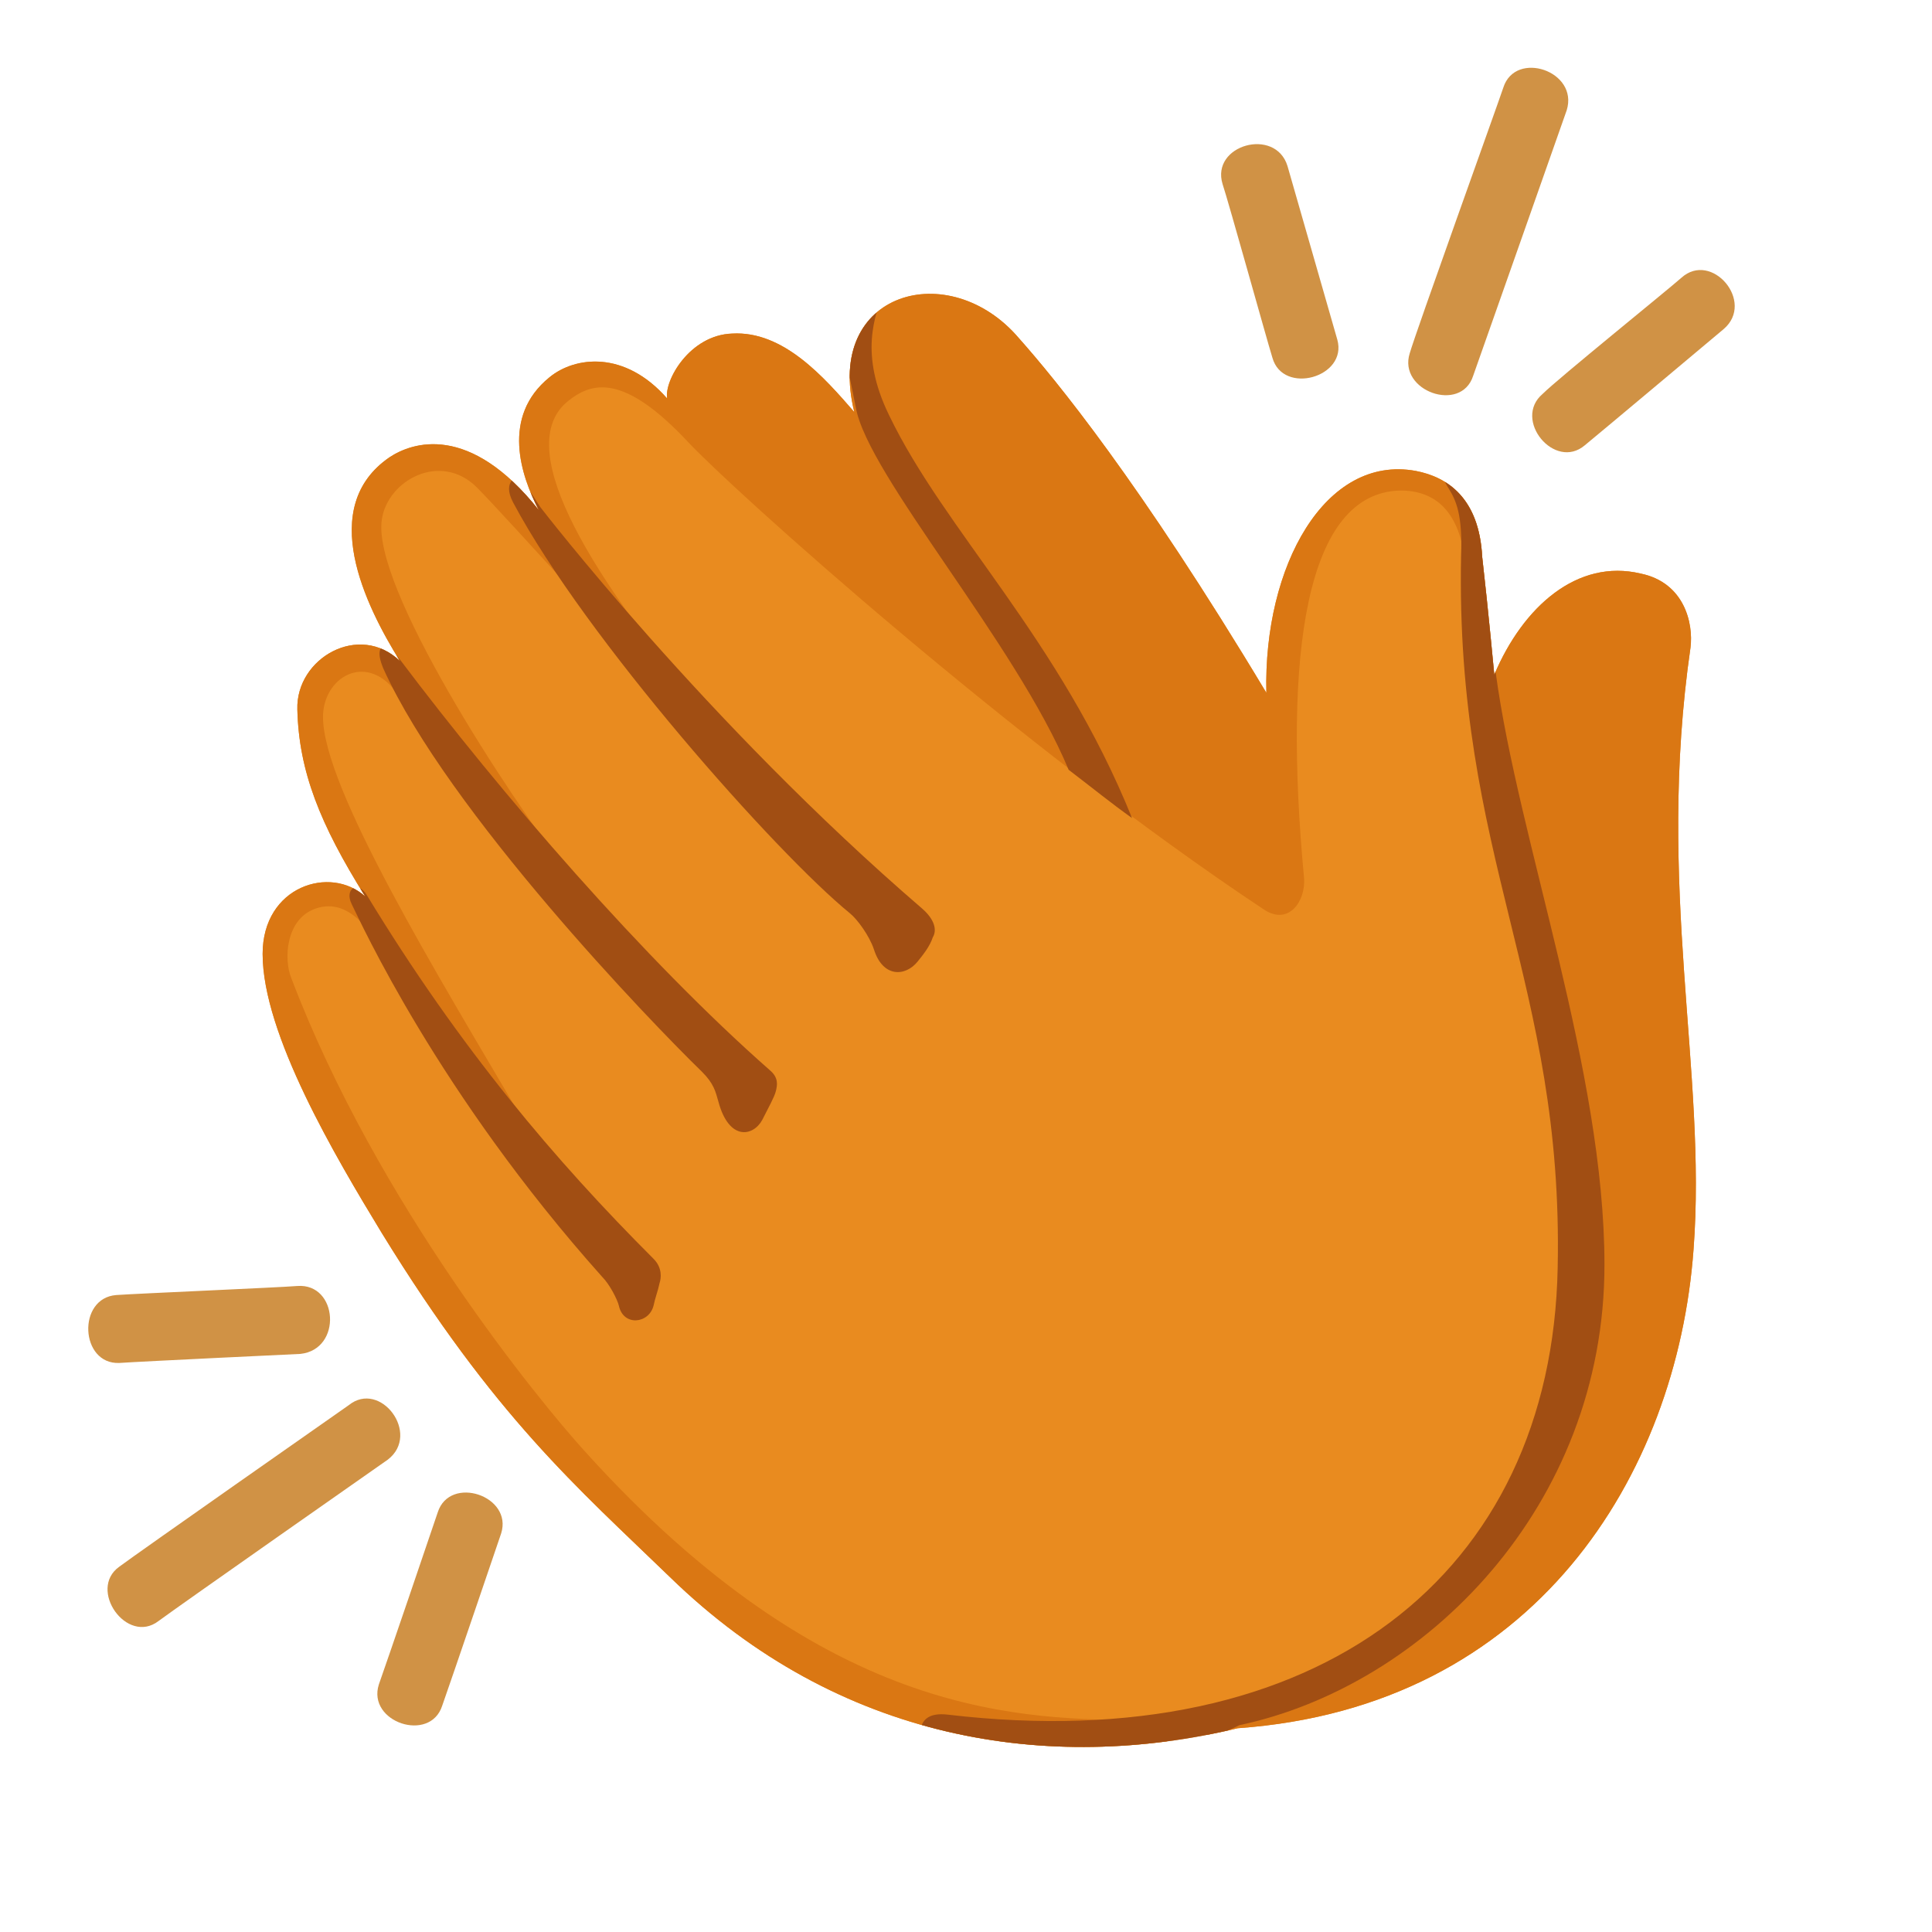
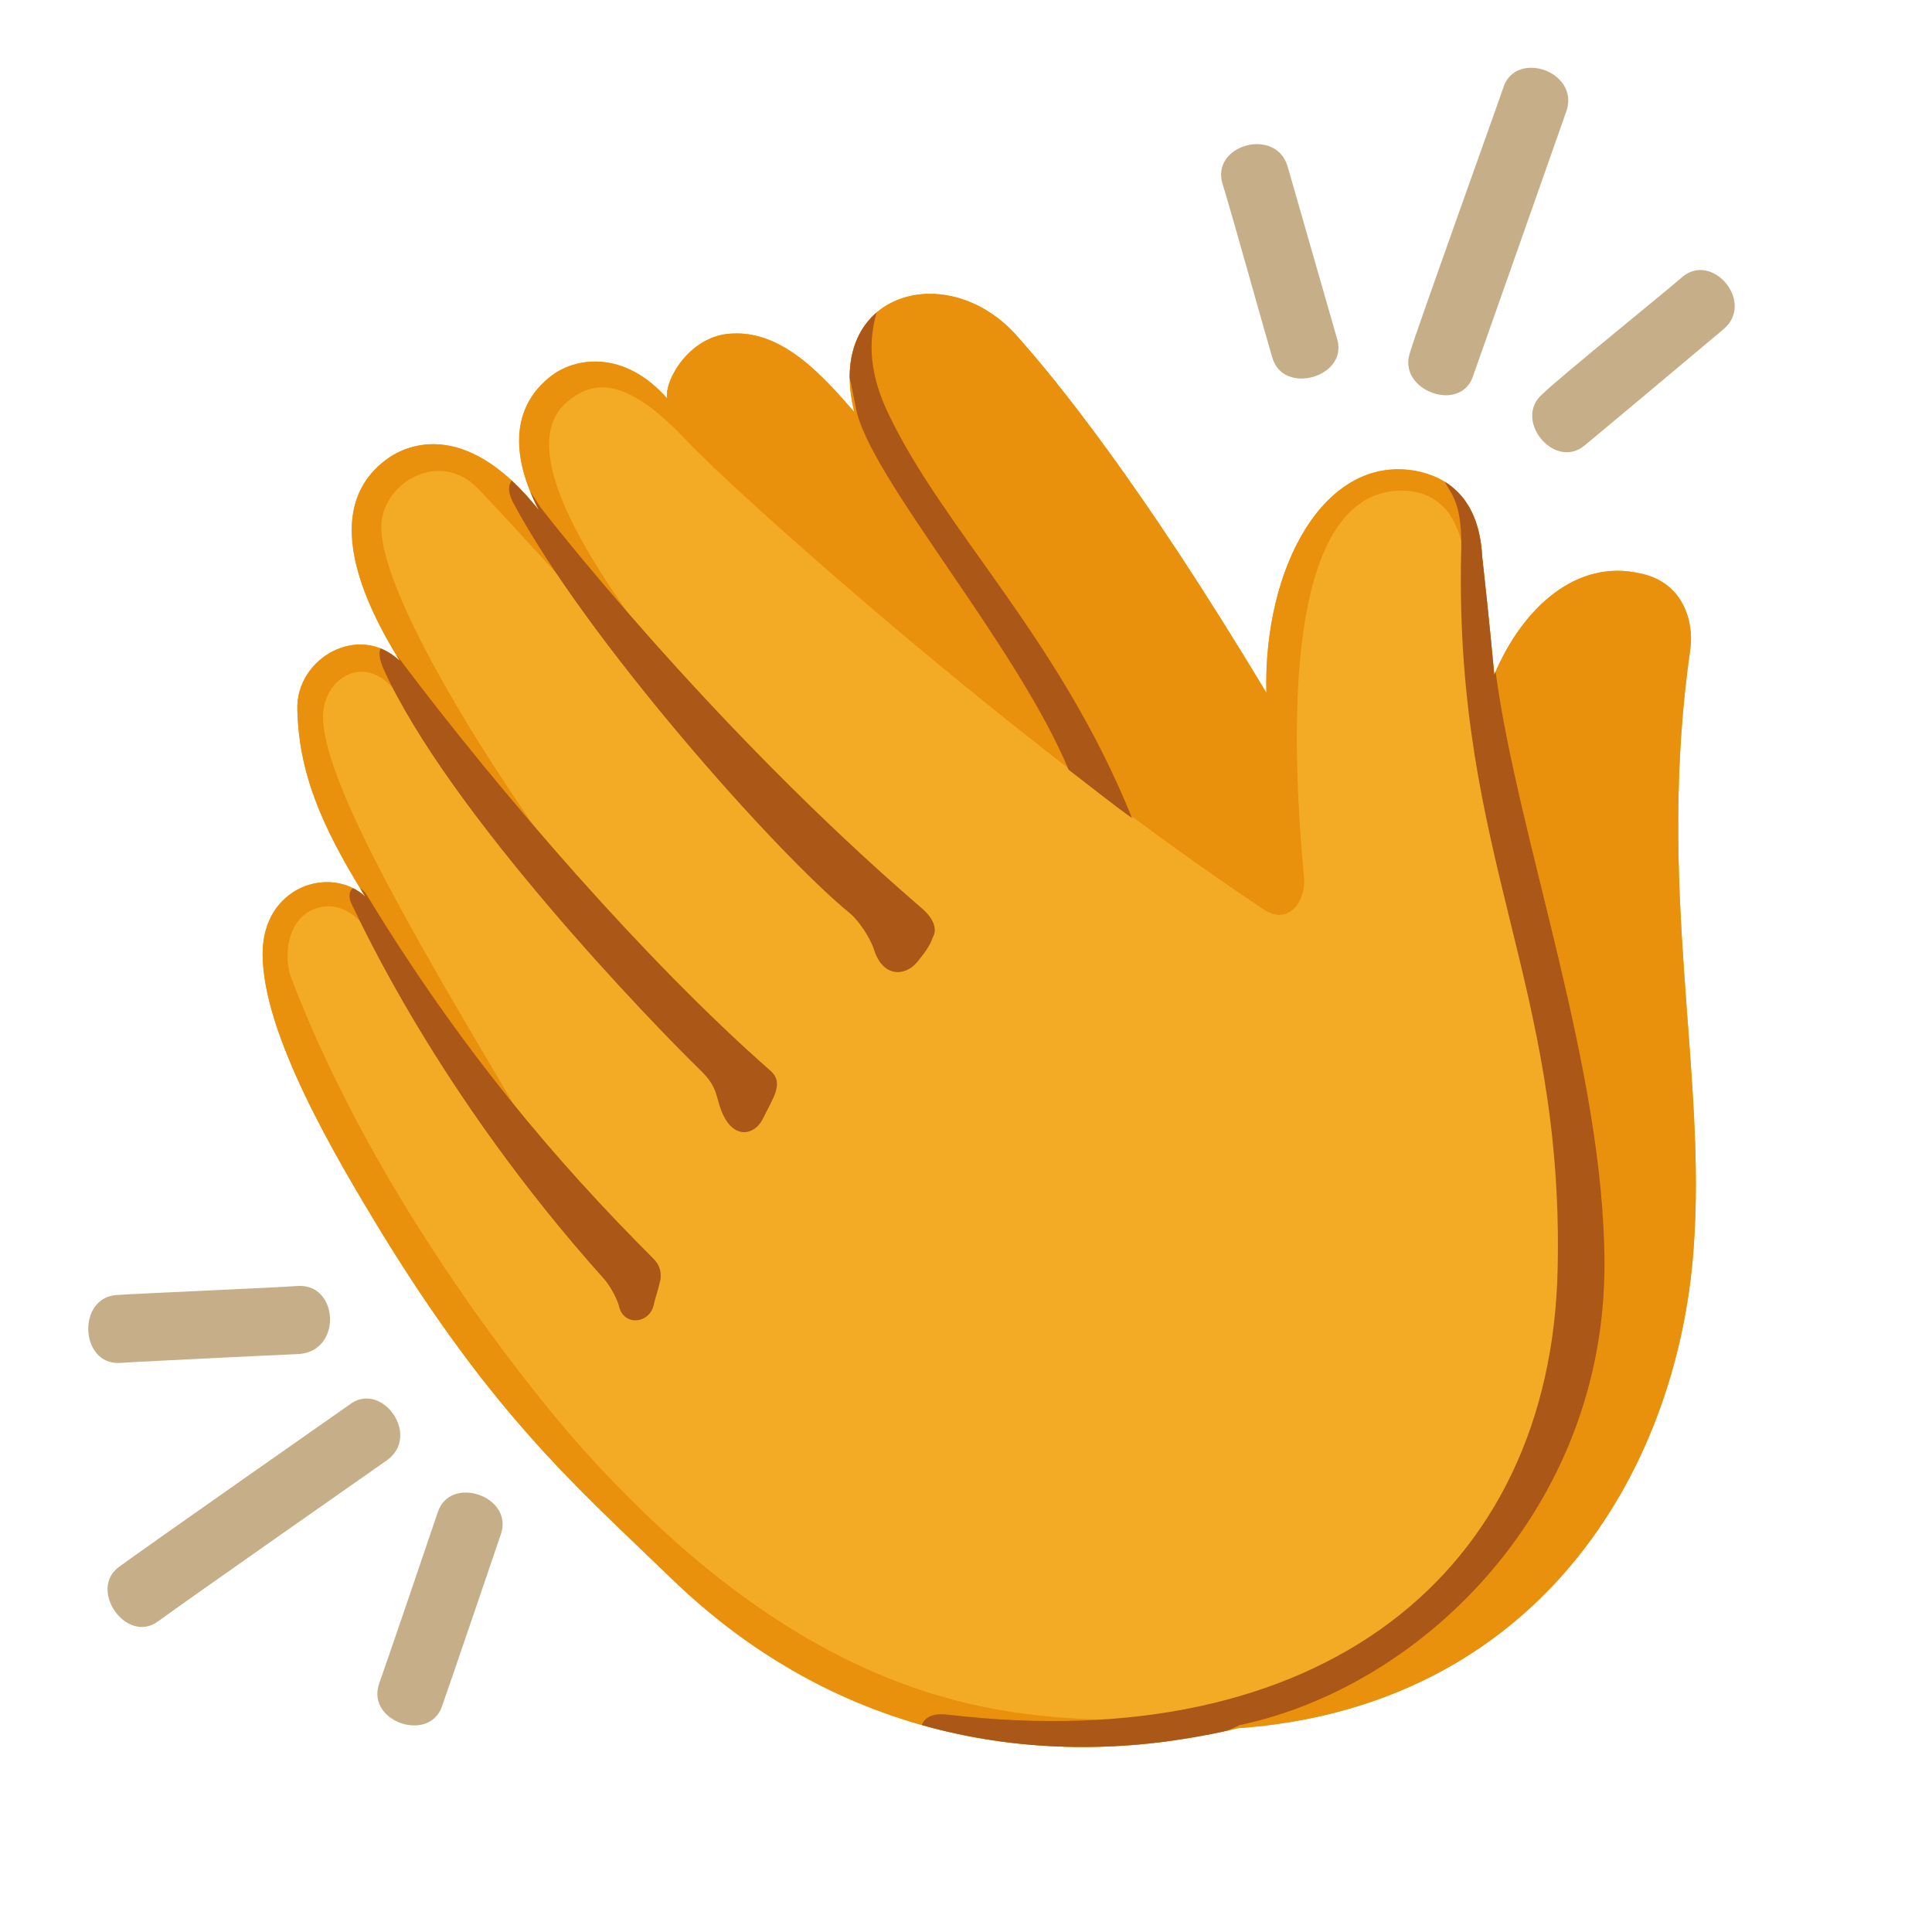
<svg xmlns="http://www.w3.org/2000/svg" xmlns:xlink="http://www.w3.org/1999/xlink" version="1.1" id="Layer_2_00000108999991116568189500000000791962644261327490_" x="0px" y="0px" viewBox="0 0 128 128" style="enable-background:new 0 0 128 128;" xml:space="preserve">
  <defs>
    <filter id="omikuji-tone" color-interpolation-filters="sRGB">
-       <feColorMatrix type="matrix" values="0.70 0.25 0.10 0 0.08         0.15 0.55 0.10 0 0.03         0.05 0.05 0.30 0 0.00         0    0    0    1 0" />
+       <feColorMatrix type="matrix" values="0.85 0.12 0.05 0 0.04         0.08 0.78 0.05 0 0.01         0.03 0.03 0.65 0 0.00         0    0    0    1 0" />
      <feComponentTransfer>
-         <feFuncR type="linear" slope="0.9" intercept="0.02" />
-         <feFuncG type="linear" slope="0.85" intercept="0.01" />
-         <feFuncB type="linear" slope="0.8" intercept="0.01" />
+         <feFuncR type="linear" slope="0.95" intercept="0.01" />
+         <feFuncG type="linear" slope="0.93" intercept="0.005" />
+         <feFuncB type="linear" slope="0.90" intercept="0.005" />
      </feComponentTransfer>
    </filter>
  </defs>
  <g filter="url(#omikuji-tone)">
    <g>
      <path style="fill:#BDCCD4;" d="M19.7,85.2c-1.2,0.1-10.6,0.5-12,0.6c-2.6,0.2-2.4,4.6,0.2,4.5c1.4-0.1,12-0.6,12-0.6   C22.7,89.4,22.4,85,19.7,85.2z" />
      <path style="fill:#BDCCD4;" d="M29,100.2c-0.4,1.2-3.4,10-3.9,11.4c-0.8,2.5,3.4,3.9,4.2,1.4c0.5-1.4,3.9-11.4,3.9-11.4   C34,99.1,29.8,97.7,29,100.2z" />
      <path style="fill:#BDCCD4;" d="M111.4,18.4c-0.9,0.8-8.2,6.7-9.2,7.7c-2,1.7,0.8,5.1,2.8,3.4c1.1-0.9,9.2-7.7,9.2-7.7   C116.3,20,113.4,16.6,111.4,18.4z" />
      <path style="fill:#BDCCD4;" d="M81,12.2c0.4,1.2,2.9,10.2,3.3,11.5c0.7,2.5,5,1.3,4.3-1.2C88.2,21.1,85.3,11,85.3,11   C84.5,8.4,80.2,9.6,81,12.2z" />
      <path style="fill:#BDCCD4;" d="M23.1,93.1c-1,0.7-14,9.8-15.2,10.7c-2.1,1.5,0.5,5.2,2.6,3.6c1.2-0.9,15.2-10.7,15.2-10.7   C27.9,95,25.2,91.4,23.1,93.1z" />
      <path style="fill:#BDCCD4;" d="M99.6,5.8C99.2,7,93.8,22,93.4,23.4c-0.8,2.5,3.4,4,4.2,1.5c0.5-1.4,6.2-17.6,6.2-17.6   C104.6,4.7,100.4,3.3,99.6,5.8z" />
    </g>
    <path style="fill:#FFCA28;" d="M99,44.7c1.9-4.5,5.5-7.7,9.7-6.7c2.9,0.6,3.5,3.3,3.3,4.9c-2.3,15.9,1.1,28.1,0.2,39.9  c-1.1,14.9-10.5,30.3-30.2,31.7c-12.5,3-26.4,0.9-37.6-10c-6.2-6-11.6-10.6-19.1-22.8c-3.1-5.1-7.9-13.2-7.9-18.5  c0-4.5,4.5-5.9,6.8-3.8c-3-4.8-4.4-8.3-4.5-12.4c-0.1-3.4,4.1-5.8,6.8-3.2c-2.3-3.7-5.5-10.2-0.7-13.5c1.5-1,5.3-2.3,9.9,3.5  c-1.2-2.3-2.5-6.2,0.7-8.8c1.7-1.4,5-1.8,7.8,1.4c-0.2-1.2,1.5-4.2,4.3-4.3c3.4-0.2,6.1,2.9,8.1,5.2c-2-8,6.3-10.3,10.9-4.9  c2.4,2.7,8,9.5,16.4,23.5c-0.2-8.4,3.9-15.8,9.9-14.7c2.1,0.4,4.2,1.8,4.4,5.7C98.6,40.4,99,44.7,99,44.7z" />
    <g>
      <g>
        <defs>
          <path id="SVGID_1_" d="M99,44.7c1.9-4.5,5.5-7.7,9.7-6.7c2.9,0.6,3.5,3.3,3.3,4.9c-2.3,15.9,1.1,28.1,0.2,39.9     c-1.1,14.9-10.5,30.3-30.2,31.7c-12.5,3-26.4,0.9-37.6-10c-6.2-6-11.6-10.6-19.1-22.8c-3.1-5.1-7.9-13.2-7.9-18.5     c0-4.5,4.5-5.9,6.8-3.8c-3-4.8-4.4-8.3-4.5-12.4c-0.1-3.4,4.1-5.8,6.8-3.2c-2.3-3.7-5.5-10.2-0.7-13.5c1.5-1,5.3-2.3,9.9,3.5     c-1.2-2.3-2.5-6.2,0.7-8.8c1.7-1.4,5-1.8,7.8,1.4c-0.2-1.2,1.5-4.2,4.3-4.3c3.4-0.2,6.1,2.9,8.1,5.2c-2-8,6.3-10.3,10.9-4.9     c2.4,2.7,8,9.5,16.4,23.5c-0.2-8.4,3.9-15.8,9.9-14.7c2.1,0.4,4.2,1.8,4.4,5.7C98.6,40.4,99,44.7,99,44.7z" />
        </defs>
        <clipPath id="SVGID_00000092456081900846375000000018222297696103403447_">
          <use xlink:href="#SVGID_1_" style="overflow:visible;" />
        </clipPath>
        <path style="clip-path:url(#SVGID_00000092456081900846375000000018222297696103403447_);fill:#FAA700;" d="M75.7,114    c-7.6-0.2-20.6,0.3-37-17.9C35.8,92.9,25,79.8,19.3,64.8c-0.5-1.2-0.4-3.9,1.6-4.6c2-0.7,3.4,1.1,4.5,2.8    c0.8,1.2,5.1,8.3,7.6,11.2c1,1.1,1.5,0.3,1.7,0.1C29,64.6,21.4,52.2,21.4,47.5c0-2.6,2.8-4.3,4.8-1.7c1.6,2,8.7,10.9,9.6,12.1    c0.9,1.1,1.6,0.2,1.9,0c-4.1-5.3-13.1-19.1-12.4-23.5c0.4-2.6,3.9-4.5,6.3-2.1c1.8,1.8,11.7,12.8,11.7,12.8s1,1.1,1.8,0.1    c-4.8-6-11.5-15.3-7.5-18.6c1.6-1.3,3.7-1.9,8,2.7c2.8,3,21.6,20,38.2,31c1.6,1,2.7-0.6,2.6-2.1c-1.4-14.9,0.1-25.6,6.4-25.7    c2.9,0,4.1,2.2,4.3,5.2c0.2,2.9,1.1,11,3.2,19.3c2.1,8.4,5.2,20.1,4.3,28.9s-7.2,19.4-13.1,23c-6,3.6-10.1,4.5-10.8,4.7    s-1.7,2.4,0.8,1.9c2.5-0.4,10.2-1.1,10.2-1.1l11.1-5.9l9.5-11.9l4.1-16.9l-1.3-48.4L88,26.6l-25.6-12l-42.1,11l-7.2,40.2l17.3,30    l21.5,19.9c0,0,22.4,1.6,24,1.4C77.4,117,78.2,114.1,75.7,114z" />
      </g>
    </g>
    <g>
      <g>
        <defs>
          <path id="SVGID_00000031906550842936098950000018266363428331090341_" d="M99,44.7c1.9-4.5,5.5-7.7,9.7-6.7     c2.9,0.6,3.5,3.3,3.3,4.9c-2.3,15.9,1.1,28.1,0.2,39.9c-1.1,14.9-10.5,30.3-30.2,31.7c-12.5,3-26.4,0.9-37.6-10     c-6.2-6-11.6-10.6-19.1-22.8c-3.1-5.1-7.9-13.2-7.9-18.5c0-4.5,4.5-5.9,6.8-3.8c-3-4.8-4.4-8.3-4.5-12.4     c-0.1-3.4,4.1-5.8,6.8-3.2c-2.3-3.7-5.5-10.2-0.7-13.5c1.5-1,5.3-2.3,9.9,3.5c-1.2-2.3-2.5-6.2,0.7-8.8c1.7-1.4,5-1.8,7.8,1.4     c-0.2-1.2,1.5-4.2,4.3-4.3c3.4-0.2,6.1,2.9,8.1,5.2c-2-8,6.3-10.3,10.9-4.9c2.4,2.7,8,9.5,16.4,23.5c-0.2-8.4,3.9-15.8,9.9-14.7     c2.1,0.4,4.2,1.8,4.4,5.7C98.6,40.4,99,44.7,99,44.7z" />
        </defs>
        <clipPath id="SVGID_00000082348440416791212370000005697403865470057610_">
          <use xlink:href="#SVGID_00000031906550842936098950000018266363428331090341_" style="overflow:visible;" />
        </clipPath>
        <g style="clip-path:url(#SVGID_00000082348440416791212370000005697403865470057610_);">
          <path style="fill:#B55E19;" d="M96,30.2c-0.7,0.4-0.7,1.1,0,2.2c0.5,0.8,0.9,1.8,0.8,4.4c-0.4,20,6.8,28.3,6.4,47.2     c-0.4,20.3-15.8,32.5-40.4,29.6c-2.5-0.3-1.7,2-1.7,2s6.5,1.4,8.9,1.2c8.5-0.5,12.1-2.5,12.1-2.5c12.3-2.6,24.2-14.5,24.2-30.5     c0-12.9-5.7-28.1-7.2-39.2c-0.5-3.7,1.1-7.4,1.4-9.3C100.8,32.2,98.5,28.8,96,30.2z" />
          <path style="fill:#B55E19;" d="M24.3,59.3c-0.6-1-1.5-0.4-1,0.6c0.6,1.2,5.7,12.5,16.6,24.7c0.5,0.5,1,1.5,1.1,1.9     c0.3,1.4,2,1.2,2.3,0c0.1-0.5,0.3-1,0.4-1.5c0.1-0.3,0.2-1-0.4-1.6C36.8,76.9,30.5,69.5,24.3,59.3z" />
          <path style="fill:#B55E19;" d="M26.5,43.7c-0.3-0.4-0.7-0.8-0.8-1.1c-0.5,0.2-0.8,0.5-0.3,1.7c4.3,9.5,17.8,23.5,21.1,26.7     c0.8,0.8,0.9,1.3,1.1,2c0.7,2.6,2.3,2.3,2.9,1.2c0.4-0.8,0.8-1.5,0.9-1.9s0.2-0.9-0.4-1.4C42.7,63.6,33.2,52.6,26.5,43.7z" />
          <path style="fill:#B55E19;" d="M35.8,33.6c-0.5-0.8-1.4-2.1-1.4-2.1s-1.2,0.3-0.4,1.8c4.8,9,17.4,23.2,22.3,27.2     c0.5,0.4,1.3,1.5,1.6,2.4c0.6,1.9,2.1,1.8,2.9,0.8c0.4-0.5,0.8-1,1-1.6c0.3-0.5,0.1-1.2-0.7-1.9C46.8,47.9,35.8,33.6,35.8,33.6z" />
          <path style="fill:#B55E19;" d="M58.5,19.4c-0.5,1.5-1.6,4,0.4,8.1c3.7,7.7,11.3,14.8,16.1,26.7c-1.4-1-2.5-1.9-4.2-3.2     c-3.5-8.4-13.3-19.5-14.1-24c-0.6-3.1-1.4-6.3-1.4-6.3L58.5,19.4z" />
        </g>
      </g>
    </g>
  </g>
</svg>
